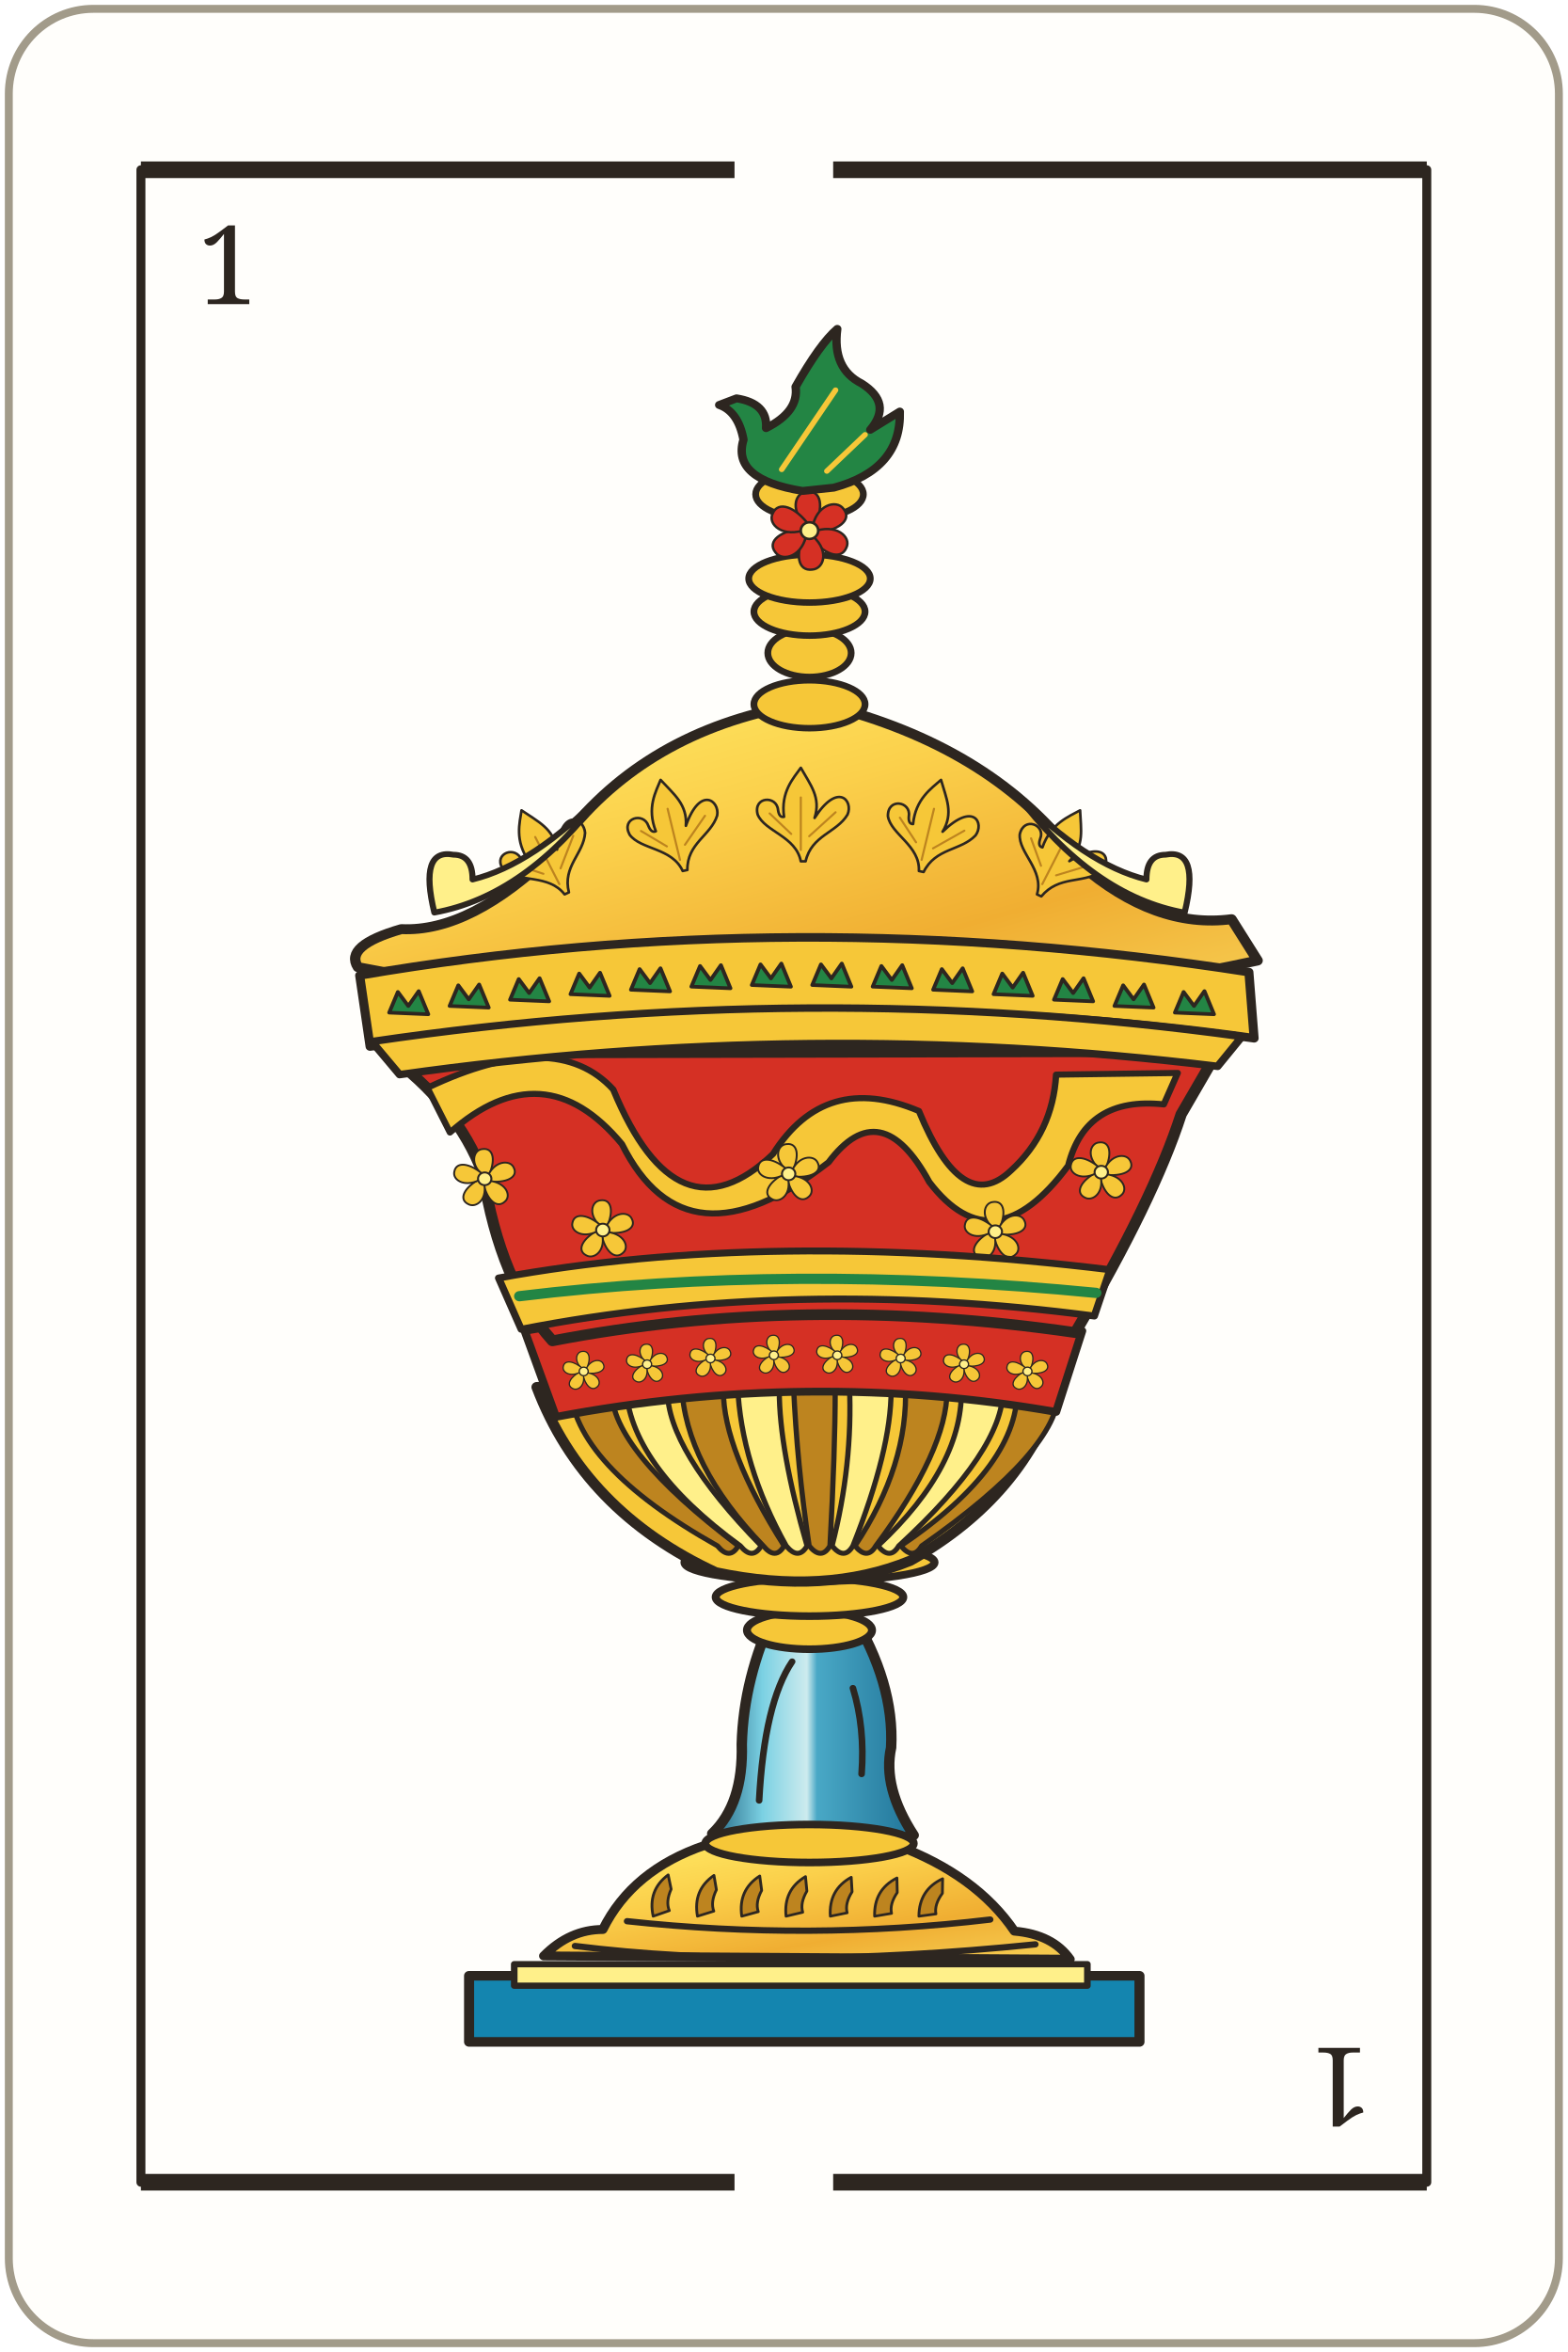
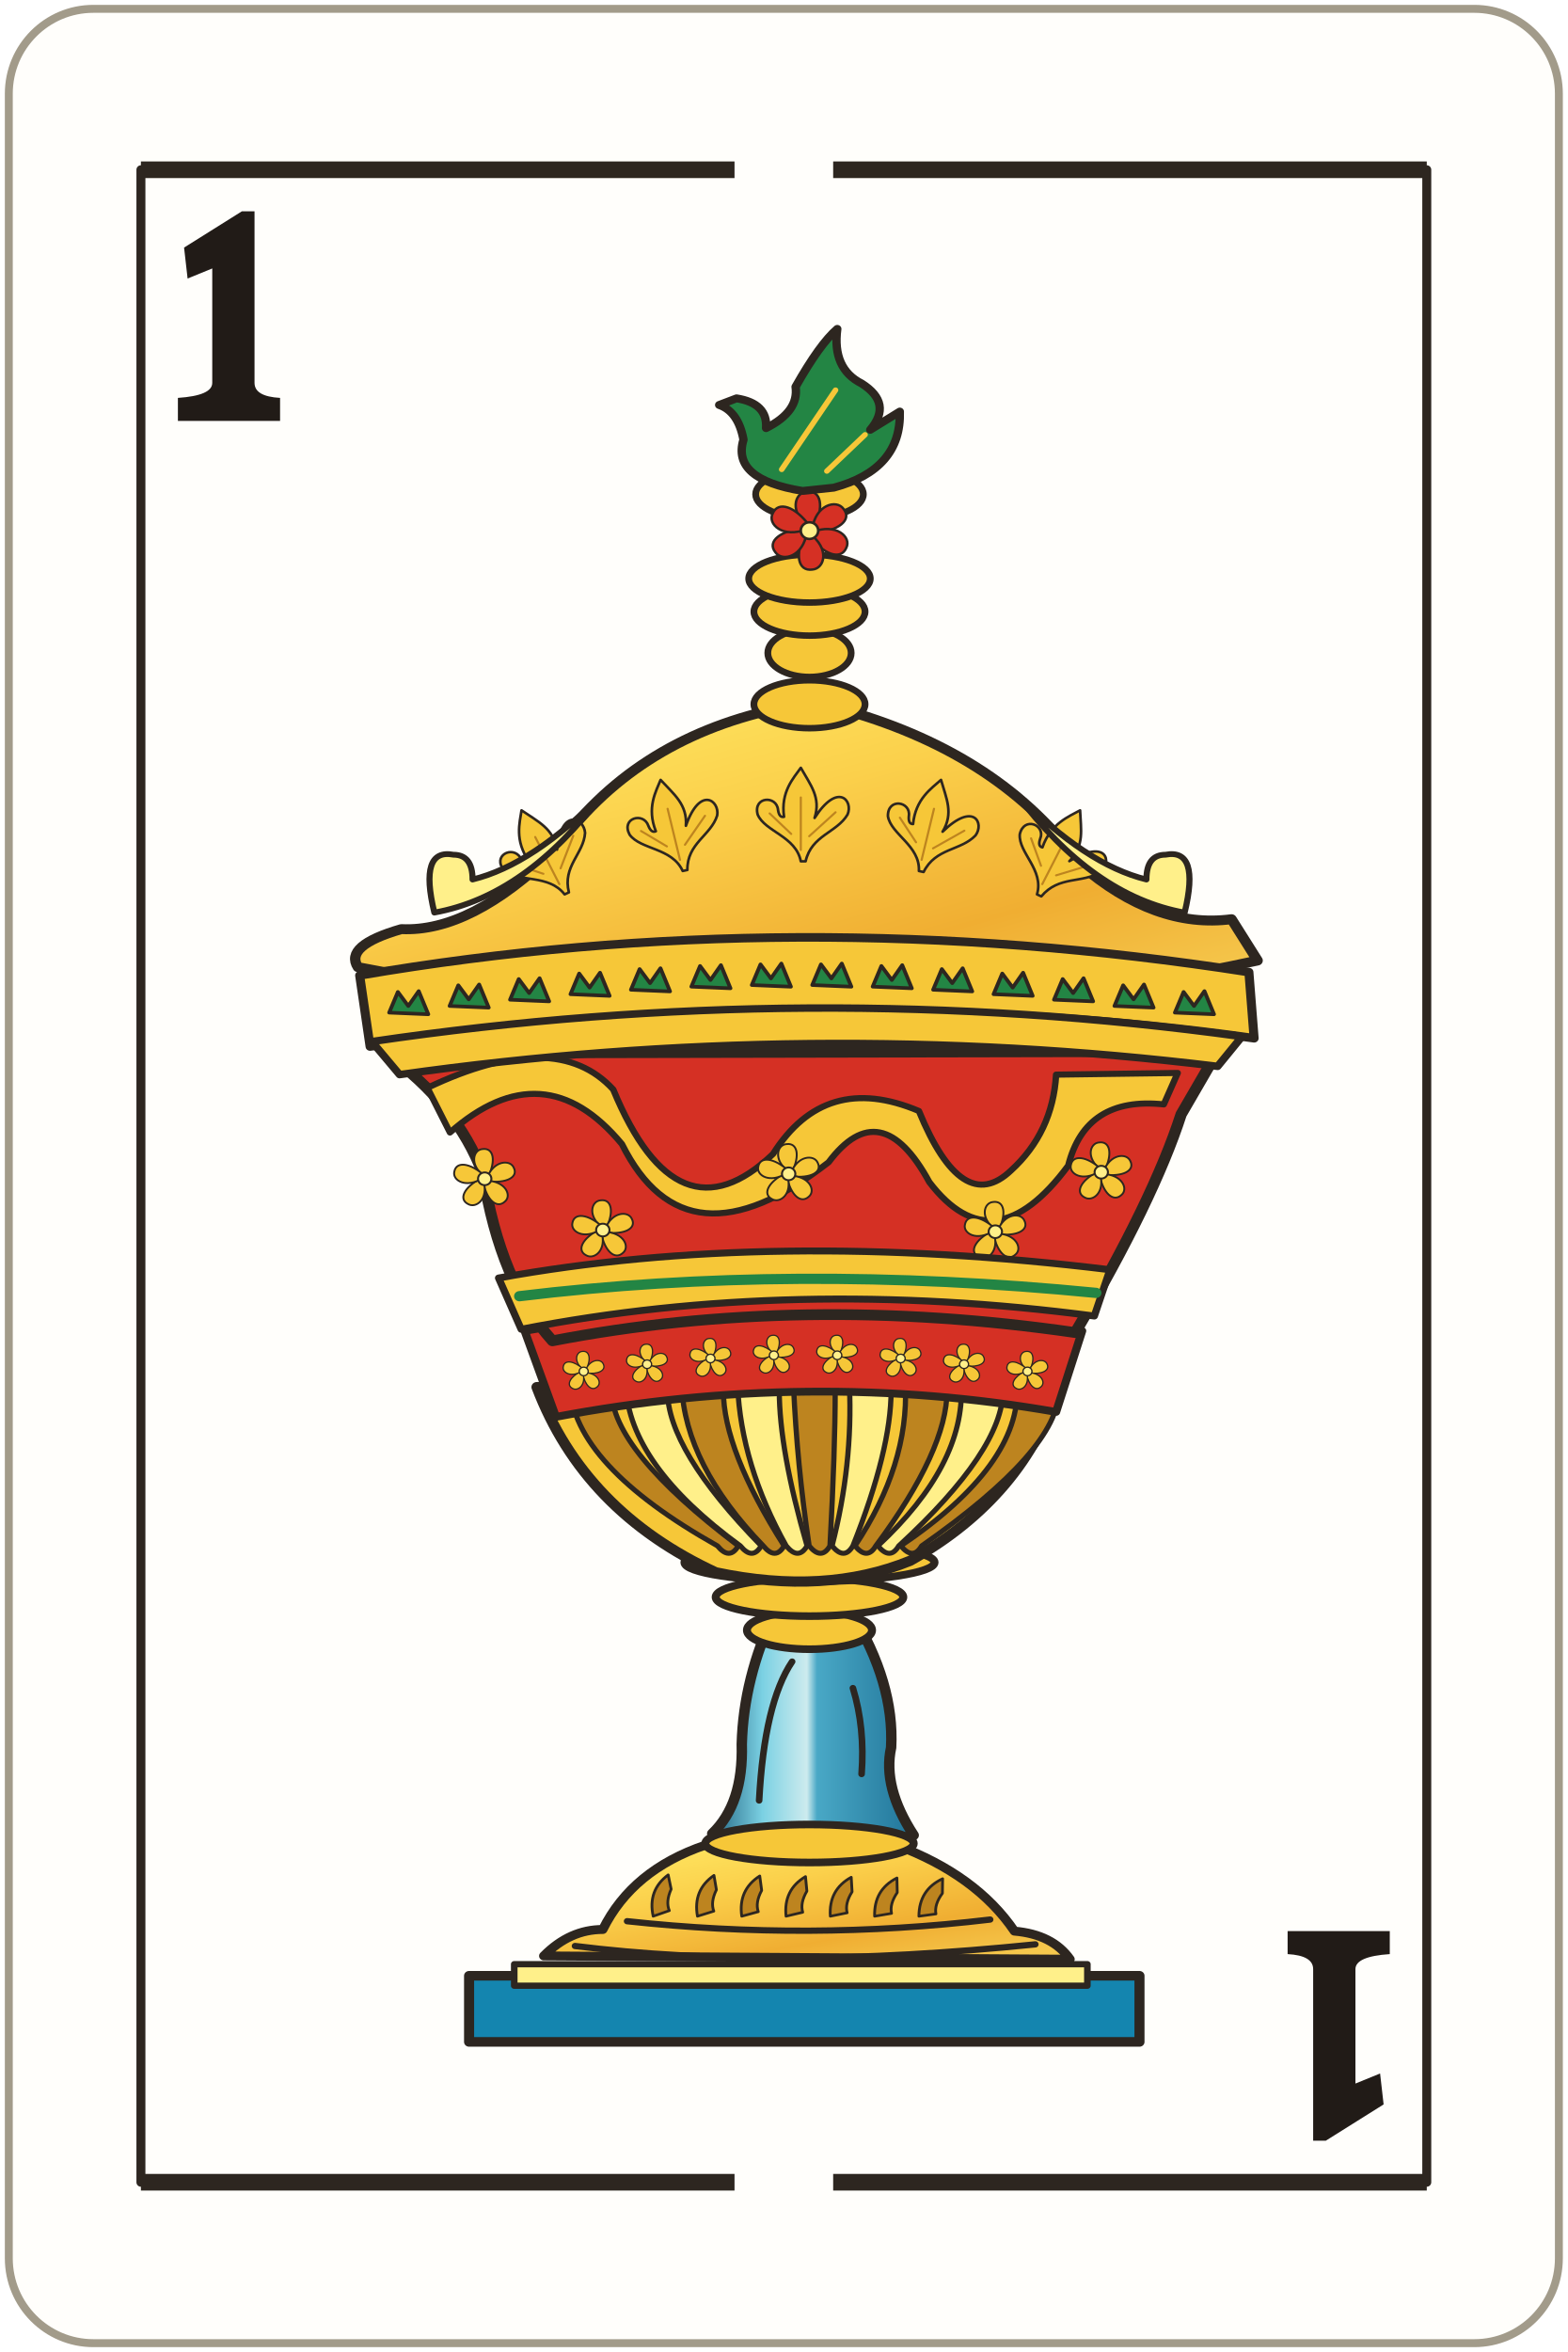
<svg xmlns="http://www.w3.org/2000/svg" width="160" height="240" viewBox="0 0 89 133" preserveAspectRatio="none">
  <defs>
    <linearGradient id="gold" x2=".85" y2="1" gradientUnits="objectBoundingBox">
      <stop stop-color="#ffed68" />
      <stop offset=".4" stop-color="#fbd04b" />
      <stop offset=".75" stop-color="#f0ae32" />
      <stop offset="1" stop-color="#f5c84d" />
    </linearGradient>
    <linearGradient id="steel">
      <stop stop-color="#236582" />
      <stop offset=".25" stop-color="#7bd1e3" />
      <stop offset=".47" stop-color="#cdebee" />
      <stop offset=".52" stop-color="#49a8c6" />
      <stop offset="1" stop-color="#217599" />
    </linearGradient>
    <linearGradient id="stick">
      <stop stop-color="#185c37" />
      <stop offset=".23" stop-color="#2d9c4f" />
      <stop offset=".48" stop-color="#83bf48" />
      <stop offset=".72" stop-color="#27964d" />
      <stop offset="1" stop-color="#1b5e38" />
    </linearGradient>
    <linearGradient id="redwood">
      <stop stop-color="#a22921" />
      <stop offset=".35" stop-color="#df4931" />
      <stop offset=".6" stop-color="#f2663b" />
      <stop offset="1" stop-color="#b62e25" />
    </linearGradient>
  </defs>
  <rect x=".5" y=".5" width="88" height="132" rx="4.8" fill="#fffefb" stroke="#a29b8a" stroke-width=".45" />
  <g transform="translate(.60 4.20) scale(.986 .935)">
    <g aria-label="Ornamented covered chalice">
      <path d="M26.4 115.0 H65 V119 H26.4Z" fill="#1485af" stroke="#2d2620" stroke-width="0.58" stroke-linecap="round" stroke-linejoin="round" />
      <path d="M29 114.3 H62 v1.3 H29Z" fill="#fff08a" stroke="#2d2620" stroke-width="0.38" stroke-linecap="round" stroke-linejoin="round" />
      <path d="M30.7 113.8 Q32.2 112.2 34.1 112.2 Q35.8 108.6 40 107.1 L51 107.1 Q55.6 108.9 57.8 112.3 Q60 112.5 61 114Z" fill="url(#gold)" stroke="#2d2620" stroke-width="0.54" stroke-linecap="round" stroke-linejoin="round" />
      <path d="M32.5 113.2 Q44 114.7 59 113.1 M35.5 111.7 Q46 112.9 56.4 111.6" fill="none" stroke="#2d2620" stroke-width="0.38" stroke-linecap="round" stroke-linejoin="round" />
      <g transform="translate(37.000 111.400) rotate(-6.000) scale(0.8 0.8)">
        <path d="M0 0 q-.2 -2 1.4 -3 l.1 1.1 Q1 -1 1.2 -.3Z" fill="#bd841f" stroke="#2d2620" stroke-width="0.2" stroke-linecap="round" stroke-linejoin="round" />
      </g>
      <g transform="translate(39.550 111.400) rotate(-4.000) scale(0.8 0.8)">
        <path d="M0 0 q-.2 -2 1.4 -3 l.1 1.1 Q1 -1 1.2 -.3Z" fill="#bd841f" stroke="#2d2620" stroke-width="0.2" stroke-linecap="round" stroke-linejoin="round" />
      </g>
      <g transform="translate(42.100 111.400) rotate(-2.000) scale(0.8 0.8)">
        <path d="M0 0 q-.2 -2 1.4 -3 l.1 1.1 Q1 -1 1.2 -.3Z" fill="#bd841f" stroke="#2d2620" stroke-width="0.2" stroke-linecap="round" stroke-linejoin="round" />
      </g>
      <g transform="translate(44.650 111.400) rotate(0.000) scale(0.8 0.8)">
        <path d="M0 0 q-.2 -2 1.4 -3 l.1 1.1 Q1 -1 1.2 -.3Z" fill="#bd841f" stroke="#2d2620" stroke-width="0.2" stroke-linecap="round" stroke-linejoin="round" />
      </g>
      <g transform="translate(47.200 111.400) rotate(2.000) scale(0.8 0.8)">
        <path d="M0 0 q-.2 -2 1.4 -3 l.1 1.1 Q1 -1 1.2 -.3Z" fill="#bd841f" stroke="#2d2620" stroke-width="0.2" stroke-linecap="round" stroke-linejoin="round" />
      </g>
      <g transform="translate(49.750 111.400) rotate(4.000) scale(0.8 0.8)">
        <path d="M0 0 q-.2 -2 1.4 -3 l.1 1.1 Q1 -1 1.2 -.3Z" fill="#bd841f" stroke="#2d2620" stroke-width="0.2" stroke-linecap="round" stroke-linejoin="round" />
      </g>
      <g transform="translate(52.300 111.400) rotate(6.000) scale(0.8 0.8)">
        <path d="M0 0 q-.2 -2 1.4 -3 l.1 1.1 Q1 -1 1.2 -.3Z" fill="#bd841f" stroke="#2d2620" stroke-width="0.2" stroke-linecap="round" stroke-linejoin="round" />
      </g>
      <path d="M40.4 106.4 Q42.2 104.6 42.1 101 Q42.2 97 44 93 L48.4 93 Q50.9 97.3 50.7 101.2 Q50.2 103.6 52 106.5 Q46 108.2 40.4 106.4Z" fill="url(#steel)" stroke="#2d2620" stroke-width="0.6" stroke-linecap="round" stroke-linejoin="round" />
      <path d="M43.1 104.4 Q43.4 98.5 45 96 M49.0 102.8 Q49.2 100 48.5 97.6" fill="none" stroke="#2d2620" stroke-width="0.38" stroke-linecap="round" stroke-linejoin="round" />
      <ellipse cx="46" cy="107" rx="6" ry="1.15" fill="#f6c738" stroke="#2d2620" stroke-width="0.46" />
      <ellipse cx="46" cy="94.1" rx="3.6" ry="1.15" fill="#f6c738" stroke="#2d2620" stroke-width="0.46" />
      <ellipse cx="46" cy="92.1" rx="5.4" ry="1.15" fill="#f6c738" stroke="#2d2620" stroke-width="0.46" />
      <ellipse cx="46" cy="90" rx="7.2" ry="1.15" fill="#f6c738" stroke="#2d2620" stroke-width="0.46" />
      <path d="M30.3 79.4 Q33 86.9 40.6 90.6 Q46.9 92 51.8 89.9 Q58.4 86 60.4 79.2Z" fill="#f6c738" stroke="#2d2620" stroke-width="0.62" stroke-linecap="round" stroke-linejoin="round" />
      <path d="M32.2 79.3 Q32.4 84.1 40.70 89 Q41.40 89.9 41.90 89 Q34.6 83.2 34.6 79.6Z" fill="#bd841f" stroke="#2d2620" stroke-width="0.3" stroke-linecap="round" stroke-linejoin="round" />
      <path d="M35.42 79.3 Q35.62 84.1 42.02 89 Q42.72 89.9 43.22 89 Q37.82 83.2 37.82 79.6Z" fill="#fff08a" stroke="#2d2620" stroke-width="0.3" stroke-linecap="round" stroke-linejoin="round" />
      <path d="M38.64 79.3 Q38.84 84.1 43.34 89 Q44.04 89.9 44.54 89 Q41.04 83.2 41.04 79.6Z" fill="#bd841f" stroke="#2d2620" stroke-width="0.3" stroke-linecap="round" stroke-linejoin="round" />
      <path d="M41.86 79.3 Q42.06 84.1 44.66 89 Q45.36 89.9 45.86 89 Q44.26 83.2 44.26 79.6Z" fill="#fff08a" stroke="#2d2620" stroke-width="0.3" stroke-linecap="round" stroke-linejoin="round" />
      <path d="M45.08 79.3 Q45.28 84.1 45.98 89 Q46.68 89.9 47.18 89 Q47.48 83.2 47.48 79.6Z" fill="#bd841f" stroke="#2d2620" stroke-width="0.3" stroke-linecap="round" stroke-linejoin="round" />
      <path d="M48.3 79.3 Q48.5 84.1 47.30 89 Q48.00 89.9 48.50 89 Q50.7 83.2 50.7 79.6Z" fill="#fff08a" stroke="#2d2620" stroke-width="0.3" stroke-linecap="round" stroke-linejoin="round" />
      <path d="M51.52 79.3 Q51.72 84.1 48.62 89 Q49.32 89.9 49.82 89 Q53.92 83.2 53.92 79.6Z" fill="#bd841f" stroke="#2d2620" stroke-width="0.3" stroke-linecap="round" stroke-linejoin="round" />
      <path d="M54.74 79.3 Q54.94 84.1 49.94 89 Q50.64 89.9 51.14 89 Q57.14 83.2 57.14 79.6Z" fill="#fff08a" stroke="#2d2620" stroke-width="0.3" stroke-linecap="round" stroke-linejoin="round" />
      <path d="M57.96 79.3 Q58.16 84.1 51.26 89 Q51.96 89.9 52.46 89 Q60.36 83.2 60.36 79.6Z" fill="#bd841f" stroke="#2d2620" stroke-width="0.3" stroke-linecap="round" stroke-linejoin="round" />
      <path d="M29.6 76 Q46 72.9 61.7 76 L60.2 80.9 Q46 78.3 31.4 81.2Z" fill="#d53024" stroke="#2d2620" stroke-width="0.47" stroke-linecap="round" stroke-linejoin="round" />
      <g transform="translate(33.000 78.450) rotate(0.000) scale(0.37 0.37)">
        <g transform="rotate(0.0)">
          <path d="M0 -.25 C-1.65 -1.5 -1.22 -3.2 -.22 -3.27 C.93 -3.43 1.2 -2 .35 -.2Z" fill="#f6c738" stroke="#2d2620" stroke-width="0.2" stroke-linecap="round" stroke-linejoin="round" />
        </g>
        <g transform="rotate(72.0)">
          <path d="M0 -.25 C-1.65 -1.5 -1.22 -3.2 -.22 -3.27 C.93 -3.43 1.2 -2 .35 -.2Z" fill="#f6c738" stroke="#2d2620" stroke-width="0.2" stroke-linecap="round" stroke-linejoin="round" />
        </g>
        <g transform="rotate(144.0)">
          <path d="M0 -.25 C-1.65 -1.5 -1.22 -3.2 -.22 -3.27 C.93 -3.43 1.2 -2 .35 -.2Z" fill="#f6c738" stroke="#2d2620" stroke-width="0.2" stroke-linecap="round" stroke-linejoin="round" />
        </g>
        <g transform="rotate(216.0)">
          <path d="M0 -.25 C-1.65 -1.5 -1.22 -3.2 -.22 -3.27 C.93 -3.43 1.2 -2 .35 -.2Z" fill="#f6c738" stroke="#2d2620" stroke-width="0.2" stroke-linecap="round" stroke-linejoin="round" />
        </g>
        <g transform="rotate(288.0)">
          <path d="M0 -.25 C-1.65 -1.5 -1.22 -3.2 -.22 -3.27 C.93 -3.43 1.2 -2 .35 -.2Z" fill="#f6c738" stroke="#2d2620" stroke-width="0.2" stroke-linecap="round" stroke-linejoin="round" />
        </g>
        <circle cx="0" cy="0" r="0.7" fill="#fff08a" stroke="#2d2620" stroke-width="0.21" />
      </g>
      <g transform="translate(36.650 78.016) rotate(0.000) scale(0.37 0.37)">
        <g transform="rotate(0.0)">
          <path d="M0 -.25 C-1.65 -1.5 -1.22 -3.2 -.22 -3.27 C.93 -3.43 1.2 -2 .35 -.2Z" fill="#f6c738" stroke="#2d2620" stroke-width="0.2" stroke-linecap="round" stroke-linejoin="round" />
        </g>
        <g transform="rotate(72.0)">
          <path d="M0 -.25 C-1.65 -1.5 -1.22 -3.2 -.22 -3.27 C.93 -3.43 1.2 -2 .35 -.2Z" fill="#f6c738" stroke="#2d2620" stroke-width="0.2" stroke-linecap="round" stroke-linejoin="round" />
        </g>
        <g transform="rotate(144.0)">
          <path d="M0 -.25 C-1.65 -1.5 -1.22 -3.2 -.22 -3.27 C.93 -3.43 1.2 -2 .35 -.2Z" fill="#f6c738" stroke="#2d2620" stroke-width="0.2" stroke-linecap="round" stroke-linejoin="round" />
        </g>
        <g transform="rotate(216.0)">
          <path d="M0 -.25 C-1.65 -1.5 -1.22 -3.2 -.22 -3.27 C.93 -3.43 1.2 -2 .35 -.2Z" fill="#f6c738" stroke="#2d2620" stroke-width="0.2" stroke-linecap="round" stroke-linejoin="round" />
        </g>
        <g transform="rotate(288.0)">
          <path d="M0 -.25 C-1.65 -1.5 -1.22 -3.2 -.22 -3.27 C.93 -3.43 1.2 -2 .35 -.2Z" fill="#f6c738" stroke="#2d2620" stroke-width="0.2" stroke-linecap="round" stroke-linejoin="round" />
        </g>
        <circle cx="0" cy="0" r="0.7" fill="#fff08a" stroke="#2d2620" stroke-width="0.21" />
      </g>
      <g transform="translate(40.300 77.668) rotate(0.000) scale(0.37 0.37)">
        <g transform="rotate(0.0)">
          <path d="M0 -.25 C-1.65 -1.5 -1.22 -3.2 -.22 -3.27 C.93 -3.43 1.2 -2 .35 -.2Z" fill="#f6c738" stroke="#2d2620" stroke-width="0.2" stroke-linecap="round" stroke-linejoin="round" />
        </g>
        <g transform="rotate(72.0)">
          <path d="M0 -.25 C-1.65 -1.5 -1.22 -3.2 -.22 -3.27 C.93 -3.43 1.2 -2 .35 -.2Z" fill="#f6c738" stroke="#2d2620" stroke-width="0.2" stroke-linecap="round" stroke-linejoin="round" />
        </g>
        <g transform="rotate(144.0)">
          <path d="M0 -.25 C-1.65 -1.5 -1.22 -3.2 -.22 -3.27 C.93 -3.43 1.2 -2 .35 -.2Z" fill="#f6c738" stroke="#2d2620" stroke-width="0.2" stroke-linecap="round" stroke-linejoin="round" />
        </g>
        <g transform="rotate(216.0)">
          <path d="M0 -.25 C-1.65 -1.5 -1.22 -3.2 -.22 -3.27 C.93 -3.43 1.2 -2 .35 -.2Z" fill="#f6c738" stroke="#2d2620" stroke-width="0.2" stroke-linecap="round" stroke-linejoin="round" />
        </g>
        <g transform="rotate(288.0)">
          <path d="M0 -.25 C-1.65 -1.5 -1.22 -3.2 -.22 -3.27 C.93 -3.43 1.2 -2 .35 -.2Z" fill="#f6c738" stroke="#2d2620" stroke-width="0.2" stroke-linecap="round" stroke-linejoin="round" />
        </g>
        <circle cx="0" cy="0" r="0.7" fill="#fff08a" stroke="#2d2620" stroke-width="0.21" />
      </g>
      <g transform="translate(43.950 77.475) rotate(0.000) scale(0.37 0.37)">
        <g transform="rotate(0.0)">
          <path d="M0 -.25 C-1.65 -1.5 -1.22 -3.2 -.22 -3.27 C.93 -3.43 1.2 -2 .35 -.2Z" fill="#f6c738" stroke="#2d2620" stroke-width="0.2" stroke-linecap="round" stroke-linejoin="round" />
        </g>
        <g transform="rotate(72.0)">
          <path d="M0 -.25 C-1.65 -1.5 -1.22 -3.2 -.22 -3.27 C.93 -3.43 1.2 -2 .35 -.2Z" fill="#f6c738" stroke="#2d2620" stroke-width="0.2" stroke-linecap="round" stroke-linejoin="round" />
        </g>
        <g transform="rotate(144.0)">
          <path d="M0 -.25 C-1.65 -1.5 -1.22 -3.2 -.22 -3.27 C.93 -3.43 1.2 -2 .35 -.2Z" fill="#f6c738" stroke="#2d2620" stroke-width="0.2" stroke-linecap="round" stroke-linejoin="round" />
        </g>
        <g transform="rotate(216.0)">
          <path d="M0 -.25 C-1.65 -1.5 -1.22 -3.2 -.22 -3.27 C.93 -3.43 1.2 -2 .35 -.2Z" fill="#f6c738" stroke="#2d2620" stroke-width="0.2" stroke-linecap="round" stroke-linejoin="round" />
        </g>
        <g transform="rotate(288.0)">
          <path d="M0 -.25 C-1.65 -1.5 -1.22 -3.2 -.22 -3.27 C.93 -3.43 1.2 -2 .35 -.2Z" fill="#f6c738" stroke="#2d2620" stroke-width="0.2" stroke-linecap="round" stroke-linejoin="round" />
        </g>
        <circle cx="0" cy="0" r="0.7" fill="#fff08a" stroke="#2d2620" stroke-width="0.21" />
      </g>
      <g transform="translate(47.600 77.475) rotate(0.000) scale(0.37 0.37)">
        <g transform="rotate(0.0)">
          <path d="M0 -.25 C-1.65 -1.5 -1.22 -3.2 -.22 -3.27 C.93 -3.43 1.2 -2 .35 -.2Z" fill="#f6c738" stroke="#2d2620" stroke-width="0.2" stroke-linecap="round" stroke-linejoin="round" />
        </g>
        <g transform="rotate(72.0)">
          <path d="M0 -.25 C-1.65 -1.5 -1.22 -3.2 -.22 -3.27 C.93 -3.43 1.2 -2 .35 -.2Z" fill="#f6c738" stroke="#2d2620" stroke-width="0.2" stroke-linecap="round" stroke-linejoin="round" />
        </g>
        <g transform="rotate(144.0)">
          <path d="M0 -.25 C-1.65 -1.5 -1.22 -3.2 -.22 -3.27 C.93 -3.43 1.2 -2 .35 -.2Z" fill="#f6c738" stroke="#2d2620" stroke-width="0.2" stroke-linecap="round" stroke-linejoin="round" />
        </g>
        <g transform="rotate(216.0)">
          <path d="M0 -.25 C-1.65 -1.5 -1.22 -3.2 -.22 -3.27 C.93 -3.43 1.2 -2 .35 -.2Z" fill="#f6c738" stroke="#2d2620" stroke-width="0.2" stroke-linecap="round" stroke-linejoin="round" />
        </g>
        <g transform="rotate(288.0)">
          <path d="M0 -.25 C-1.65 -1.5 -1.22 -3.2 -.22 -3.27 C.93 -3.43 1.2 -2 .35 -.2Z" fill="#f6c738" stroke="#2d2620" stroke-width="0.2" stroke-linecap="round" stroke-linejoin="round" />
        </g>
        <circle cx="0" cy="0" r="0.7" fill="#fff08a" stroke="#2d2620" stroke-width="0.21" />
      </g>
      <g transform="translate(51.250 77.668) rotate(0.000) scale(0.37 0.37)">
        <g transform="rotate(0.0)">
          <path d="M0 -.25 C-1.65 -1.5 -1.22 -3.2 -.22 -3.27 C.93 -3.43 1.2 -2 .35 -.2Z" fill="#f6c738" stroke="#2d2620" stroke-width="0.2" stroke-linecap="round" stroke-linejoin="round" />
        </g>
        <g transform="rotate(72.0)">
          <path d="M0 -.25 C-1.65 -1.5 -1.22 -3.2 -.22 -3.27 C.93 -3.43 1.2 -2 .35 -.2Z" fill="#f6c738" stroke="#2d2620" stroke-width="0.2" stroke-linecap="round" stroke-linejoin="round" />
        </g>
        <g transform="rotate(144.0)">
          <path d="M0 -.25 C-1.65 -1.5 -1.22 -3.2 -.22 -3.27 C.93 -3.43 1.2 -2 .35 -.2Z" fill="#f6c738" stroke="#2d2620" stroke-width="0.2" stroke-linecap="round" stroke-linejoin="round" />
        </g>
        <g transform="rotate(216.0)">
          <path d="M0 -.25 C-1.65 -1.5 -1.22 -3.2 -.22 -3.27 C.93 -3.43 1.2 -2 .35 -.2Z" fill="#f6c738" stroke="#2d2620" stroke-width="0.2" stroke-linecap="round" stroke-linejoin="round" />
        </g>
        <g transform="rotate(288.0)">
          <path d="M0 -.25 C-1.65 -1.5 -1.22 -3.2 -.22 -3.27 C.93 -3.43 1.2 -2 .35 -.2Z" fill="#f6c738" stroke="#2d2620" stroke-width="0.2" stroke-linecap="round" stroke-linejoin="round" />
        </g>
        <circle cx="0" cy="0" r="0.7" fill="#fff08a" stroke="#2d2620" stroke-width="0.21" />
      </g>
      <g transform="translate(54.900 78.016) rotate(0.000) scale(0.37 0.37)">
        <g transform="rotate(0.0)">
          <path d="M0 -.25 C-1.65 -1.5 -1.22 -3.2 -.22 -3.27 C.93 -3.43 1.2 -2 .35 -.2Z" fill="#f6c738" stroke="#2d2620" stroke-width="0.2" stroke-linecap="round" stroke-linejoin="round" />
        </g>
        <g transform="rotate(72.0)">
          <path d="M0 -.25 C-1.65 -1.5 -1.22 -3.2 -.22 -3.27 C.93 -3.43 1.2 -2 .35 -.2Z" fill="#f6c738" stroke="#2d2620" stroke-width="0.2" stroke-linecap="round" stroke-linejoin="round" />
        </g>
        <g transform="rotate(144.0)">
          <path d="M0 -.25 C-1.65 -1.5 -1.22 -3.2 -.22 -3.27 C.93 -3.43 1.2 -2 .35 -.2Z" fill="#f6c738" stroke="#2d2620" stroke-width="0.2" stroke-linecap="round" stroke-linejoin="round" />
        </g>
        <g transform="rotate(216.0)">
          <path d="M0 -.25 C-1.65 -1.5 -1.22 -3.2 -.22 -3.27 C.93 -3.43 1.2 -2 .35 -.2Z" fill="#f6c738" stroke="#2d2620" stroke-width="0.2" stroke-linecap="round" stroke-linejoin="round" />
        </g>
        <g transform="rotate(288.0)">
          <path d="M0 -.25 C-1.65 -1.5 -1.22 -3.2 -.22 -3.27 C.93 -3.43 1.2 -2 .35 -.2Z" fill="#f6c738" stroke="#2d2620" stroke-width="0.2" stroke-linecap="round" stroke-linejoin="round" />
        </g>
        <circle cx="0" cy="0" r="0.7" fill="#fff08a" stroke="#2d2620" stroke-width="0.21" />
      </g>
      <g transform="translate(58.550 78.450) rotate(0.000) scale(0.37 0.37)">
        <g transform="rotate(0.0)">
          <path d="M0 -.25 C-1.65 -1.5 -1.22 -3.2 -.22 -3.27 C.93 -3.43 1.2 -2 .35 -.2Z" fill="#f6c738" stroke="#2d2620" stroke-width="0.2" stroke-linecap="round" stroke-linejoin="round" />
        </g>
        <g transform="rotate(72.0)">
          <path d="M0 -.25 C-1.65 -1.5 -1.22 -3.2 -.22 -3.27 C.93 -3.43 1.2 -2 .35 -.2Z" fill="#f6c738" stroke="#2d2620" stroke-width="0.2" stroke-linecap="round" stroke-linejoin="round" />
        </g>
        <g transform="rotate(144.0)">
          <path d="M0 -.25 C-1.65 -1.5 -1.22 -3.2 -.22 -3.27 C.93 -3.43 1.2 -2 .35 -.2Z" fill="#f6c738" stroke="#2d2620" stroke-width="0.2" stroke-linecap="round" stroke-linejoin="round" />
        </g>
        <g transform="rotate(216.0)">
          <path d="M0 -.25 C-1.65 -1.5 -1.22 -3.2 -.22 -3.27 C.93 -3.43 1.2 -2 .35 -.2Z" fill="#f6c738" stroke="#2d2620" stroke-width="0.2" stroke-linecap="round" stroke-linejoin="round" />
        </g>
        <g transform="rotate(288.0)">
          <path d="M0 -.25 C-1.65 -1.5 -1.22 -3.2 -.22 -3.27 C.93 -3.43 1.2 -2 .35 -.2Z" fill="#f6c738" stroke="#2d2620" stroke-width="0.2" stroke-linecap="round" stroke-linejoin="round" />
        </g>
        <circle cx="0" cy="0" r="0.7" fill="#fff08a" stroke="#2d2620" stroke-width="0.21" />
      </g>
      <path d="M21.6 59.2 Q25.7 62.3 27.2 66.5 Q28.2 73.1 31.2 76.6 Q45.5 73.7 61.3 76.1 Q65.8 68.1 67.4 62.9 L69.5 59.1Z" fill="#d53024" stroke="#2d2620" stroke-width="0.65" stroke-linecap="round" stroke-linejoin="round" />
      <path d="M24 61.3 Q31.4 57.6 34.7 61.4 Q38.4 70.8 43.9 65.3 Q46.9 60.3 52.3 62.7 Q54.8 69.1 57.6 66.3 Q60 64 60.2 60.5 L67.2 60.4 L66.4 62.3 Q61.9 61.8 60.9 66 Q56.6 72.1 52.9 67 Q50.1 61.6 47.1 65.8 Q38.9 72.5 35.2 64.7 Q30.7 59 25.3 64Z" fill="#f6c738" stroke="#2d2620" stroke-width="0.37" stroke-linecap="round" stroke-linejoin="round" />
      <g transform="translate(27.300 66.800) rotate(0.000) scale(0.55 0.55)">
        <g transform="rotate(0.0)">
          <path d="M0 -.25 C-1.65 -1.5 -1.22 -3.2 -.22 -3.27 C.93 -3.43 1.2 -2 .35 -.2Z" fill="#f6c738" stroke="#2d2620" stroke-width="0.2" stroke-linecap="round" stroke-linejoin="round" />
        </g>
        <g transform="rotate(72.0)">
          <path d="M0 -.25 C-1.65 -1.5 -1.22 -3.2 -.22 -3.27 C.93 -3.43 1.2 -2 .35 -.2Z" fill="#f6c738" stroke="#2d2620" stroke-width="0.2" stroke-linecap="round" stroke-linejoin="round" />
        </g>
        <g transform="rotate(144.0)">
          <path d="M0 -.25 C-1.65 -1.5 -1.22 -3.2 -.22 -3.27 C.93 -3.43 1.2 -2 .35 -.2Z" fill="#f6c738" stroke="#2d2620" stroke-width="0.2" stroke-linecap="round" stroke-linejoin="round" />
        </g>
        <g transform="rotate(216.0)">
          <path d="M0 -.25 C-1.65 -1.5 -1.22 -3.2 -.22 -3.27 C.93 -3.43 1.2 -2 .35 -.2Z" fill="#f6c738" stroke="#2d2620" stroke-width="0.2" stroke-linecap="round" stroke-linejoin="round" />
        </g>
        <g transform="rotate(288.0)">
          <path d="M0 -.25 C-1.65 -1.5 -1.22 -3.2 -.22 -3.27 C.93 -3.43 1.2 -2 .35 -.2Z" fill="#f6c738" stroke="#2d2620" stroke-width="0.2" stroke-linecap="round" stroke-linejoin="round" />
        </g>
        <circle cx="0" cy="0" r="0.7" fill="#fff08a" stroke="#2d2620" stroke-width="0.21" />
      </g>
      <g transform="translate(34.100 69.900) rotate(0.000) scale(0.55 0.55)">
        <g transform="rotate(0.0)">
          <path d="M0 -.25 C-1.65 -1.5 -1.22 -3.2 -.22 -3.27 C.93 -3.43 1.2 -2 .35 -.2Z" fill="#f6c738" stroke="#2d2620" stroke-width="0.2" stroke-linecap="round" stroke-linejoin="round" />
        </g>
        <g transform="rotate(72.0)">
          <path d="M0 -.25 C-1.65 -1.5 -1.22 -3.2 -.22 -3.27 C.93 -3.43 1.2 -2 .35 -.2Z" fill="#f6c738" stroke="#2d2620" stroke-width="0.2" stroke-linecap="round" stroke-linejoin="round" />
        </g>
        <g transform="rotate(144.0)">
          <path d="M0 -.25 C-1.65 -1.5 -1.22 -3.2 -.22 -3.27 C.93 -3.43 1.2 -2 .35 -.2Z" fill="#f6c738" stroke="#2d2620" stroke-width="0.2" stroke-linecap="round" stroke-linejoin="round" />
        </g>
        <g transform="rotate(216.0)">
          <path d="M0 -.25 C-1.65 -1.5 -1.22 -3.2 -.22 -3.27 C.93 -3.43 1.2 -2 .35 -.2Z" fill="#f6c738" stroke="#2d2620" stroke-width="0.2" stroke-linecap="round" stroke-linejoin="round" />
        </g>
        <g transform="rotate(288.0)">
          <path d="M0 -.25 C-1.65 -1.5 -1.22 -3.2 -.22 -3.27 C.93 -3.43 1.2 -2 .35 -.2Z" fill="#f6c738" stroke="#2d2620" stroke-width="0.2" stroke-linecap="round" stroke-linejoin="round" />
        </g>
        <circle cx="0" cy="0" r="0.7" fill="#fff08a" stroke="#2d2620" stroke-width="0.21" />
      </g>
      <g transform="translate(44.800 66.500) rotate(0.000) scale(0.55 0.55)">
        <g transform="rotate(0.0)">
          <path d="M0 -.25 C-1.65 -1.5 -1.22 -3.2 -.22 -3.27 C.93 -3.43 1.2 -2 .35 -.2Z" fill="#f6c738" stroke="#2d2620" stroke-width="0.2" stroke-linecap="round" stroke-linejoin="round" />
        </g>
        <g transform="rotate(72.0)">
          <path d="M0 -.25 C-1.65 -1.5 -1.22 -3.2 -.22 -3.27 C.93 -3.43 1.2 -2 .35 -.2Z" fill="#f6c738" stroke="#2d2620" stroke-width="0.2" stroke-linecap="round" stroke-linejoin="round" />
        </g>
        <g transform="rotate(144.0)">
          <path d="M0 -.25 C-1.65 -1.5 -1.22 -3.2 -.22 -3.27 C.93 -3.43 1.2 -2 .35 -.2Z" fill="#f6c738" stroke="#2d2620" stroke-width="0.2" stroke-linecap="round" stroke-linejoin="round" />
        </g>
        <g transform="rotate(216.0)">
          <path d="M0 -.25 C-1.65 -1.5 -1.22 -3.2 -.22 -3.27 C.93 -3.43 1.2 -2 .35 -.2Z" fill="#f6c738" stroke="#2d2620" stroke-width="0.2" stroke-linecap="round" stroke-linejoin="round" />
        </g>
        <g transform="rotate(288.0)">
          <path d="M0 -.25 C-1.65 -1.5 -1.22 -3.2 -.22 -3.27 C.93 -3.43 1.2 -2 .35 -.2Z" fill="#f6c738" stroke="#2d2620" stroke-width="0.2" stroke-linecap="round" stroke-linejoin="round" />
        </g>
        <circle cx="0" cy="0" r="0.7" fill="#fff08a" stroke="#2d2620" stroke-width="0.21" />
      </g>
      <g transform="translate(56.700 70.000) rotate(0.000) scale(0.55 0.55)">
        <g transform="rotate(0.0)">
          <path d="M0 -.25 C-1.65 -1.5 -1.22 -3.2 -.22 -3.27 C.93 -3.43 1.2 -2 .35 -.2Z" fill="#f6c738" stroke="#2d2620" stroke-width="0.2" stroke-linecap="round" stroke-linejoin="round" />
        </g>
        <g transform="rotate(72.0)">
          <path d="M0 -.25 C-1.65 -1.5 -1.22 -3.2 -.22 -3.27 C.93 -3.43 1.2 -2 .35 -.2Z" fill="#f6c738" stroke="#2d2620" stroke-width="0.2" stroke-linecap="round" stroke-linejoin="round" />
        </g>
        <g transform="rotate(144.0)">
          <path d="M0 -.25 C-1.65 -1.5 -1.22 -3.2 -.22 -3.27 C.93 -3.43 1.2 -2 .35 -.2Z" fill="#f6c738" stroke="#2d2620" stroke-width="0.2" stroke-linecap="round" stroke-linejoin="round" />
        </g>
        <g transform="rotate(216.0)">
          <path d="M0 -.25 C-1.65 -1.5 -1.22 -3.2 -.22 -3.27 C.93 -3.43 1.2 -2 .35 -.2Z" fill="#f6c738" stroke="#2d2620" stroke-width="0.2" stroke-linecap="round" stroke-linejoin="round" />
        </g>
        <g transform="rotate(288.0)">
          <path d="M0 -.25 C-1.65 -1.5 -1.22 -3.2 -.22 -3.27 C.93 -3.43 1.2 -2 .35 -.2Z" fill="#f6c738" stroke="#2d2620" stroke-width="0.2" stroke-linecap="round" stroke-linejoin="round" />
        </g>
        <circle cx="0" cy="0" r="0.7" fill="#fff08a" stroke="#2d2620" stroke-width="0.21" />
      </g>
      <g transform="translate(62.800 66.400) rotate(0.000) scale(0.55 0.55)">
        <g transform="rotate(0.0)">
          <path d="M0 -.25 C-1.65 -1.5 -1.22 -3.2 -.22 -3.27 C.93 -3.43 1.2 -2 .35 -.2Z" fill="#f6c738" stroke="#2d2620" stroke-width="0.2" stroke-linecap="round" stroke-linejoin="round" />
        </g>
        <g transform="rotate(72.0)">
          <path d="M0 -.25 C-1.65 -1.5 -1.22 -3.2 -.22 -3.27 C.93 -3.43 1.2 -2 .35 -.2Z" fill="#f6c738" stroke="#2d2620" stroke-width="0.2" stroke-linecap="round" stroke-linejoin="round" />
        </g>
        <g transform="rotate(144.0)">
          <path d="M0 -.25 C-1.65 -1.5 -1.22 -3.2 -.22 -3.27 C.93 -3.43 1.2 -2 .35 -.2Z" fill="#f6c738" stroke="#2d2620" stroke-width="0.2" stroke-linecap="round" stroke-linejoin="round" />
        </g>
        <g transform="rotate(216.0)">
          <path d="M0 -.25 C-1.65 -1.5 -1.22 -3.2 -.22 -3.27 C.93 -3.43 1.2 -2 .35 -.2Z" fill="#f6c738" stroke="#2d2620" stroke-width="0.2" stroke-linecap="round" stroke-linejoin="round" />
        </g>
        <g transform="rotate(288.0)">
          <path d="M0 -.25 C-1.65 -1.5 -1.22 -3.2 -.22 -3.27 C.93 -3.43 1.2 -2 .35 -.2Z" fill="#f6c738" stroke="#2d2620" stroke-width="0.2" stroke-linecap="round" stroke-linejoin="round" />
        </g>
        <circle cx="0" cy="0" r="0.7" fill="#fff08a" stroke="#2d2620" stroke-width="0.21" />
      </g>
      <path d="M28.1 72.8 Q43.8 69.8 63.3 72.3 L62.4 75.1 Q45 72.7 29.4 75.9Z" fill="#f6c738" stroke="#2d2620" stroke-width="0.42" stroke-linecap="round" stroke-linejoin="round" />
      <path d="M29.3 73.9 Q45 71.9 62.5 73.7" fill="none" stroke="#238544" stroke-width="0.62" stroke-linecap="round" stroke-linejoin="round" />
      <path d="M20 54 Q19.2 52.7 22.5 51.7 Q26.5 51.9 31.3 47 Q35.8 40.3 44 38.4 L48.2 38.5 Q57.1 41.2 61.6 47.8 Q65.9 51.7 70.3 51.1 L71.8 53.6 Q46.4 59.4 20 54Z" fill="url(#gold)" stroke="#2d2620" stroke-width="0.6" stroke-linecap="round" stroke-linejoin="round" />
      <g transform="translate(31.900 49.600) rotate(-26.000) scale(0.69 0.69)">
        <path d="M0 0 C-.4 -2.2 -3 -2.6 -3.6 -4.1 C-4 -5.7 -2 -5.8 -1.9 -4.5 Q-1.8 -3.8 -1.4 -3.9 C-1.7 -6.1 -.6 -7.3 0 -8.2 C.8 -6.7 1.7 -5.6 1.15 -3.8 C3.1 -7 4.4 -5.3 3.9 -4.1 C3 -2.5 .9 -2.3 .4 0Z" fill="#f6c738" stroke="#2d2620" stroke-width="0.22" stroke-linecap="round" stroke-linejoin="round" />
        <path d="M0 -1 V-5.6 M-2.6 -4.2 L-.8 -2.4 M2.9 -4.3 L.7 -2.2" fill="none" stroke="#bd841f" stroke-width="0.18" stroke-linecap="round" stroke-linejoin="round" />
      </g>
      <g transform="translate(38.700 48.186) rotate(-13.000) scale(0.69 0.69)">
        <path d="M0 0 C-.4 -2.2 -3 -2.6 -3.6 -4.1 C-4 -5.7 -2 -5.8 -1.9 -4.5 Q-1.8 -3.8 -1.4 -3.9 C-1.7 -6.1 -.6 -7.3 0 -8.2 C.8 -6.7 1.7 -5.6 1.15 -3.8 C3.1 -7 4.4 -5.3 3.9 -4.1 C3 -2.5 .9 -2.3 .4 0Z" fill="#f6c738" stroke="#2d2620" stroke-width="0.22" stroke-linecap="round" stroke-linejoin="round" />
        <path d="M0 -1 V-5.6 M-2.6 -4.2 L-.8 -2.4 M2.9 -4.3 L.7 -2.2" fill="none" stroke="#bd841f" stroke-width="0.18" stroke-linecap="round" stroke-linejoin="round" />
      </g>
      <g transform="translate(45.500 47.600) rotate(0.000) scale(0.69 0.69)">
        <path d="M0 0 C-.4 -2.2 -3 -2.6 -3.6 -4.1 C-4 -5.7 -2 -5.8 -1.9 -4.5 Q-1.8 -3.8 -1.4 -3.9 C-1.7 -6.1 -.6 -7.3 0 -8.2 C.8 -6.7 1.7 -5.6 1.15 -3.8 C3.1 -7 4.4 -5.3 3.9 -4.1 C3 -2.5 .9 -2.3 .4 0Z" fill="#f6c738" stroke="#2d2620" stroke-width="0.22" stroke-linecap="round" stroke-linejoin="round" />
        <path d="M0 -1 V-5.6 M-2.6 -4.2 L-.8 -2.4 M2.9 -4.3 L.7 -2.2" fill="none" stroke="#bd841f" stroke-width="0.18" stroke-linecap="round" stroke-linejoin="round" />
      </g>
      <g transform="translate(52.300 48.186) rotate(13.000) scale(0.69 0.69)">
        <path d="M0 0 C-.4 -2.2 -3 -2.6 -3.6 -4.1 C-4 -5.7 -2 -5.8 -1.9 -4.5 Q-1.8 -3.8 -1.4 -3.9 C-1.7 -6.1 -.6 -7.3 0 -8.2 C.8 -6.7 1.7 -5.6 1.15 -3.8 C3.1 -7 4.4 -5.3 3.9 -4.1 C3 -2.5 .9 -2.3 .4 0Z" fill="#f6c738" stroke="#2d2620" stroke-width="0.22" stroke-linecap="round" stroke-linejoin="round" />
        <path d="M0 -1 V-5.6 M-2.6 -4.2 L-.8 -2.4 M2.9 -4.3 L.7 -2.2" fill="none" stroke="#bd841f" stroke-width="0.18" stroke-linecap="round" stroke-linejoin="round" />
      </g>
      <g transform="translate(59.100 49.600) rotate(26.000) scale(0.69 0.69)">
        <path d="M0 0 C-.4 -2.2 -3 -2.6 -3.6 -4.1 C-4 -5.7 -2 -5.8 -1.9 -4.5 Q-1.8 -3.8 -1.4 -3.9 C-1.7 -6.1 -.6 -7.3 0 -8.2 C.8 -6.7 1.7 -5.6 1.15 -3.8 C3.1 -7 4.4 -5.3 3.9 -4.1 C3 -2.5 .9 -2.3 .4 0Z" fill="#f6c738" stroke="#2d2620" stroke-width="0.22" stroke-linecap="round" stroke-linejoin="round" />
        <path d="M0 -1 V-5.6 M-2.6 -4.2 L-.8 -2.4 M2.9 -4.3 L.7 -2.2" fill="none" stroke="#bd841f" stroke-width="0.18" stroke-linecap="round" stroke-linejoin="round" />
      </g>
      <path d="M24.4 50.7 Q23.5 46.8 25.5 47.2 Q26.6 47.2 26.6 48.7 Q30.1 47.8 34.1 43.5 Q29.7 49.7 24.4 50.7Z" fill="#fff08a" stroke="#2d2620" stroke-width="0.35" stroke-linecap="round" stroke-linejoin="round" />
      <g transform="translate(92 0) scale(-1 1)">
        <path d="M24.4 50.7 Q23.5 46.8 25.5 47.2 Q26.6 47.2 26.6 48.7 Q30.1 47.8 34.1 43.5 Q29.7 49.7 24.4 50.7Z" fill="#fff08a" stroke="#2d2620" stroke-width="0.35" stroke-linecap="round" stroke-linejoin="round" />
      </g>
      <path d="M20.1 54.5 Q45.1 50 71.3 54.3 L71.6 58.3 Q48 54.8 20.7 58.8Z" fill="#f6c738" stroke="#2d2620" stroke-width="0.52" stroke-linecap="round" stroke-linejoin="round" />
      <g transform="translate(22.800 56.750) rotate(0.000) scale(1 1)">
        <path d="M-1 0 L-.5 -1.25 .1 -.4 .7 -1.3 1.25 .1Z" fill="#238544" stroke="#2d2620" stroke-width="0.22" stroke-linecap="round" stroke-linejoin="round" />
      </g>
      <g transform="translate(26.280 56.348) rotate(0.000) scale(1 1)">
        <path d="M-1 0 L-.5 -1.25 .1 -.4 .7 -1.3 1.25 .1Z" fill="#238544" stroke="#2d2620" stroke-width="0.22" stroke-linecap="round" stroke-linejoin="round" />
      </g>
      <g transform="translate(29.760 55.969) rotate(0.000) scale(1 1)">
        <path d="M-1 0 L-.5 -1.25 .1 -.4 .7 -1.3 1.25 .1Z" fill="#238544" stroke="#2d2620" stroke-width="0.22" stroke-linecap="round" stroke-linejoin="round" />
      </g>
      <g transform="translate(33.240 55.636) rotate(0.000) scale(1 1)">
        <path d="M-1 0 L-.5 -1.25 .1 -.4 .7 -1.3 1.25 .1Z" fill="#238544" stroke="#2d2620" stroke-width="0.22" stroke-linecap="round" stroke-linejoin="round" />
      </g>
      <g transform="translate(36.720 55.367) rotate(0.000) scale(1 1)">
        <path d="M-1 0 L-.5 -1.25 .1 -.4 .7 -1.3 1.25 .1Z" fill="#238544" stroke="#2d2620" stroke-width="0.22" stroke-linecap="round" stroke-linejoin="round" />
      </g>
      <g transform="translate(40.200 55.179) rotate(0.000) scale(1 1)">
        <path d="M-1 0 L-.5 -1.25 .1 -.4 .7 -1.3 1.25 .1Z" fill="#238544" stroke="#2d2620" stroke-width="0.22" stroke-linecap="round" stroke-linejoin="round" />
      </g>
      <g transform="translate(43.680 55.082) rotate(0.000) scale(1 1)">
        <path d="M-1 0 L-.5 -1.25 .1 -.4 .7 -1.3 1.25 .1Z" fill="#238544" stroke="#2d2620" stroke-width="0.22" stroke-linecap="round" stroke-linejoin="round" />
      </g>
      <g transform="translate(47.160 55.082) rotate(0.000) scale(1 1)">
        <path d="M-1 0 L-.5 -1.25 .1 -.4 .7 -1.3 1.25 .1Z" fill="#238544" stroke="#2d2620" stroke-width="0.22" stroke-linecap="round" stroke-linejoin="round" />
      </g>
      <g transform="translate(50.640 55.179) rotate(0.000) scale(1 1)">
        <path d="M-1 0 L-.5 -1.25 .1 -.4 .7 -1.3 1.25 .1Z" fill="#238544" stroke="#2d2620" stroke-width="0.22" stroke-linecap="round" stroke-linejoin="round" />
      </g>
      <g transform="translate(54.120 55.367) rotate(0.000) scale(1 1)">
        <path d="M-1 0 L-.5 -1.25 .1 -.4 .7 -1.3 1.25 .1Z" fill="#238544" stroke="#2d2620" stroke-width="0.22" stroke-linecap="round" stroke-linejoin="round" />
      </g>
      <g transform="translate(57.600 55.636) rotate(0.000) scale(1 1)">
        <path d="M-1 0 L-.5 -1.25 .1 -.4 .7 -1.3 1.25 .1Z" fill="#238544" stroke="#2d2620" stroke-width="0.22" stroke-linecap="round" stroke-linejoin="round" />
      </g>
      <g transform="translate(61.080 55.969) rotate(0.000) scale(1 1)">
        <path d="M-1 0 L-.5 -1.25 .1 -.4 .7 -1.3 1.25 .1Z" fill="#238544" stroke="#2d2620" stroke-width="0.22" stroke-linecap="round" stroke-linejoin="round" />
      </g>
      <g transform="translate(64.560 56.348) rotate(0.000) scale(1 1)">
        <path d="M-1 0 L-.5 -1.25 .1 -.4 .7 -1.3 1.25 .1Z" fill="#238544" stroke="#2d2620" stroke-width="0.22" stroke-linecap="round" stroke-linejoin="round" />
      </g>
      <g transform="translate(68.040 56.750) rotate(0.000) scale(1 1)">
        <path d="M-1 0 L-.5 -1.25 .1 -.4 .7 -1.3 1.25 .1Z" fill="#238544" stroke="#2d2620" stroke-width="0.22" stroke-linecap="round" stroke-linejoin="round" />
      </g>
      <path d="M20.8 58.5 Q46 54.6 70.9 58.2 L69.5 60 Q46 57 22.4 60.5Z" fill="#f6c738" stroke="#2d2620" stroke-width="0.45" stroke-linecap="round" stroke-linejoin="round" />
      <ellipse cx="46" cy="38.1" rx="3.2" ry="1.45" fill="#f6c738" stroke="#2d2620" stroke-width="0.39" />
      <ellipse cx="46" cy="35" rx="2.4" ry="1.45" fill="#f6c738" stroke="#2d2620" stroke-width="0.39" />
      <ellipse cx="46" cy="32.5" rx="3.2" ry="1.45" fill="#f6c738" stroke="#2d2620" stroke-width="0.39" />
      <ellipse cx="46" cy="30.5" rx="3.5" ry="1.45" fill="#f6c738" stroke="#2d2620" stroke-width="0.39" />
      <ellipse cx="46" cy="25.4" rx="3.1" ry="1.45" fill="#f6c738" stroke="#2d2620" stroke-width="0.39" />
      <g transform="translate(46.000 27.600) rotate(0.000) scale(0.72 0.72)">
        <g transform="rotate(0.0)">
          <path d="M0 -.25 C-1.65 -1.5 -1.22 -3.2 -.22 -3.27 C.93 -3.43 1.2 -2 .35 -.2Z" fill="#d53024" stroke="#2d2620" stroke-width="0.2" stroke-linecap="round" stroke-linejoin="round" />
        </g>
        <g transform="rotate(60.0)">
          <path d="M0 -.25 C-1.65 -1.5 -1.22 -3.2 -.22 -3.27 C.93 -3.43 1.2 -2 .35 -.2Z" fill="#d53024" stroke="#2d2620" stroke-width="0.2" stroke-linecap="round" stroke-linejoin="round" />
        </g>
        <g transform="rotate(120.0)">
          <path d="M0 -.25 C-1.65 -1.5 -1.22 -3.2 -.22 -3.27 C.93 -3.43 1.2 -2 .35 -.2Z" fill="#d53024" stroke="#2d2620" stroke-width="0.2" stroke-linecap="round" stroke-linejoin="round" />
        </g>
        <g transform="rotate(180.0)">
          <path d="M0 -.25 C-1.65 -1.5 -1.22 -3.2 -.22 -3.27 C.93 -3.43 1.2 -2 .35 -.2Z" fill="#d53024" stroke="#2d2620" stroke-width="0.2" stroke-linecap="round" stroke-linejoin="round" />
        </g>
        <g transform="rotate(240.0)">
          <path d="M0 -.25 C-1.65 -1.5 -1.22 -3.2 -.22 -3.27 C.93 -3.43 1.2 -2 .35 -.2Z" fill="#d53024" stroke="#2d2620" stroke-width="0.2" stroke-linecap="round" stroke-linejoin="round" />
        </g>
        <g transform="rotate(300.0)">
          <path d="M0 -.25 C-1.65 -1.5 -1.22 -3.2 -.22 -3.27 C.93 -3.43 1.2 -2 .35 -.2Z" fill="#d53024" stroke="#2d2620" stroke-width="0.2" stroke-linecap="round" stroke-linejoin="round" />
        </g>
        <circle cx="0" cy="0" r="0.7" fill="#fff08a" stroke="#2d2620" stroke-width="0.21" />
      </g>
      <path d="M45.6 25.2 Q41.5 24.5 42.2 22.1 Q41.9 20.4 40.8 20 L41.8 19.6 Q43.6 19.9 43.5 21.4 Q45.4 20.4 45.2 18.9 Q46.6 16.3 47.6 15.4 Q47.3 17.8 49 18.7 Q50.8 19.9 49.5 21.5 L51.2 20.4 Q51.3 23.9 47.4 25Z" fill="#238544" stroke="#2d2620" stroke-width="0.48" stroke-linecap="round" stroke-linejoin="round" />
      <path d="M44.4 23.9 L47.5 19.1 M47 24 l2.2 -2.2" fill="none" stroke="#f6c738" stroke-width="0.32" stroke-linecap="round" stroke-linejoin="round" />
    </g>
  </g>
  <g aria-label="1 suit breaks on each horizontal rule">
    <path d="M8 9.6 V123.4 M81 9.6 V123.4" fill="none" stroke="#2d2620" stroke-width="0.51" stroke-linecap="round" stroke-linejoin="round" />
    <path d="M8.00 9.6H41.70" stroke="#2d2620" stroke-width=".94" stroke-linecap="butt" />
    <path d="M47.30 9.6H81.00" stroke="#2d2620" stroke-width=".94" stroke-linecap="butt" />
    <path d="M8.00 123.4H41.70" stroke="#2d2620" stroke-width=".94" stroke-linecap="butt" />
    <path d="M47.30 123.4H81.00" stroke="#2d2620" stroke-width=".94" stroke-linecap="butt" />
  </g>
-   <text x="11.2" y="17.2" fill="#2d2620" font-family="Georgia,serif" font-size="6.2">1</text>
+   <g transform="translate(10.1 11.8)" aria-label="Rank 1">
+     <g fill="#211b17">
+       <path transform="translate(0)" d="M.35 2.2 L3.63 .15 H4.35 V9.85 Q4.35 10.62 5.8 10.7 V12 H0 V10.7 Q1.95 10.57 1.95 9.85 V3.38 L.55 3.95Z" fill-rule="evenodd" />
+     </g>
+   </g>
  <g transform="rotate(180 44.5 66.5)">
-     <text x="11.2" y="17.2" fill="#2d2620" font-family="Georgia,serif" font-size="6.2">1</text>
+     <g transform="translate(10.1 11.8)" aria-label="Rank 1">
+       <g fill="#211b17">
+         <path transform="translate(0)" d="M.35 2.2 L3.63 .15 H4.35 V9.85 Q4.35 10.62 5.8 10.7 V12 H0 V10.7 Q1.95 10.57 1.95 9.85 V3.38 L.55 3.95Z" fill-rule="evenodd" />
+       </g>
+     </g>
  </g>
</svg>
